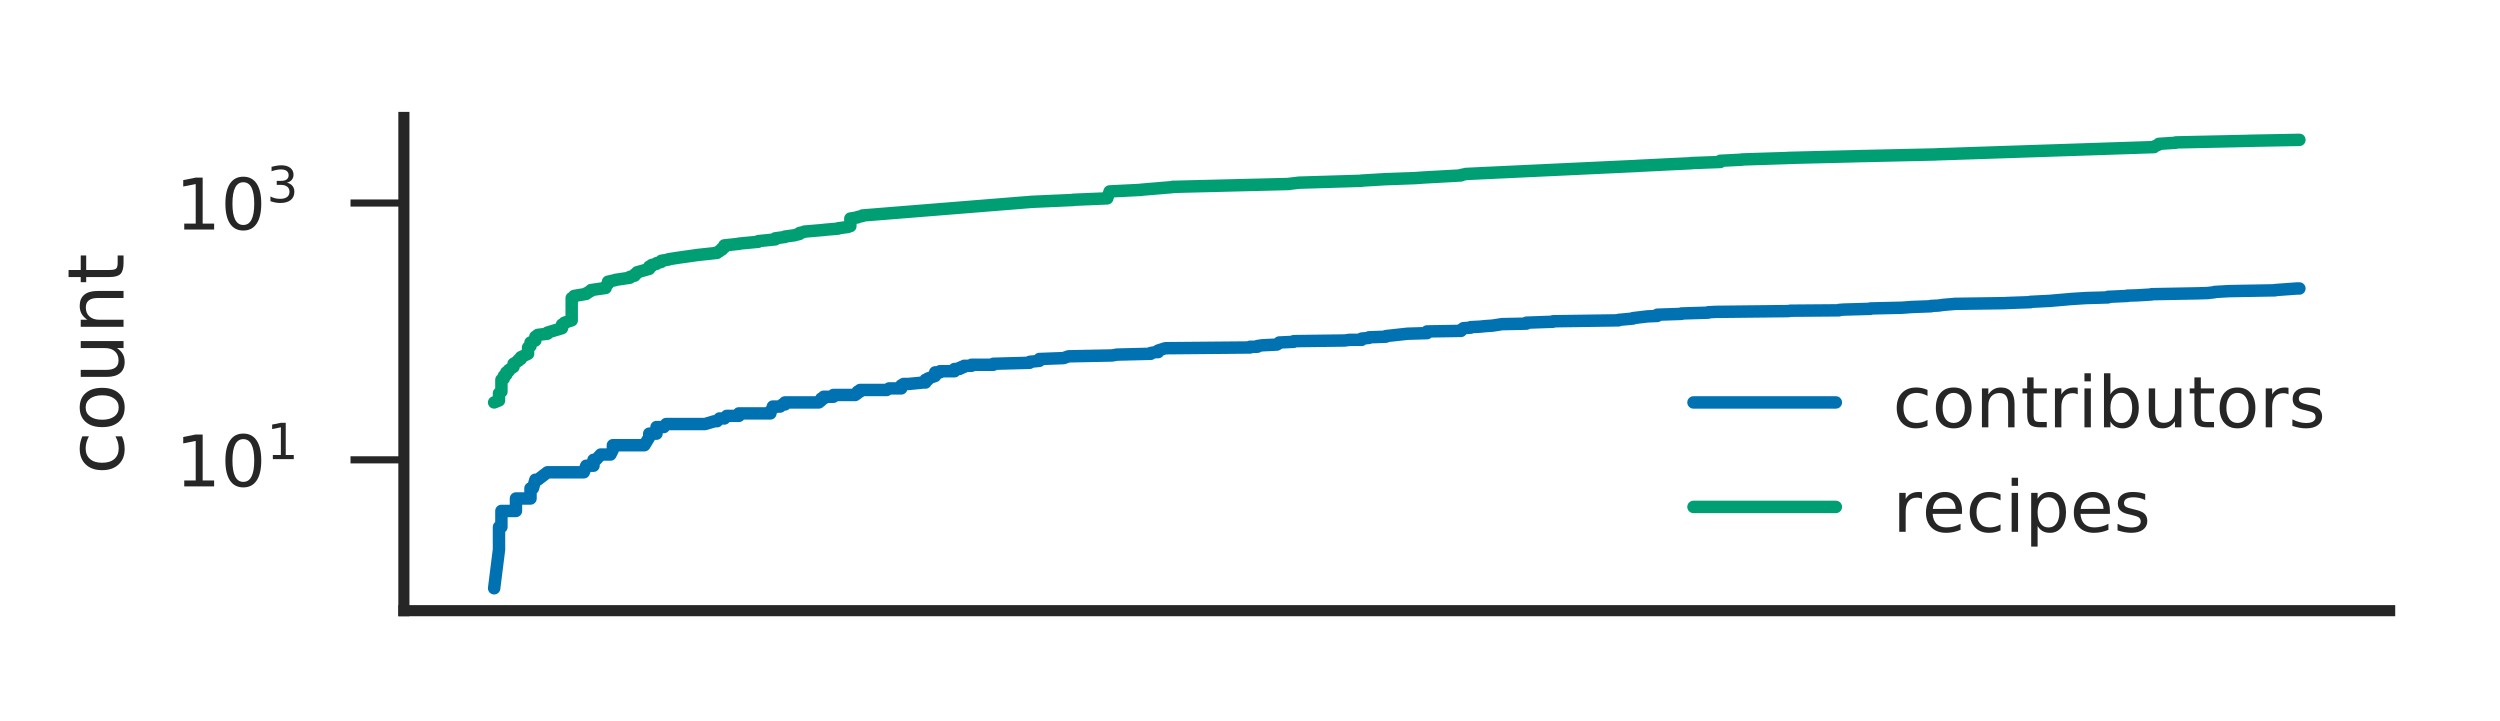
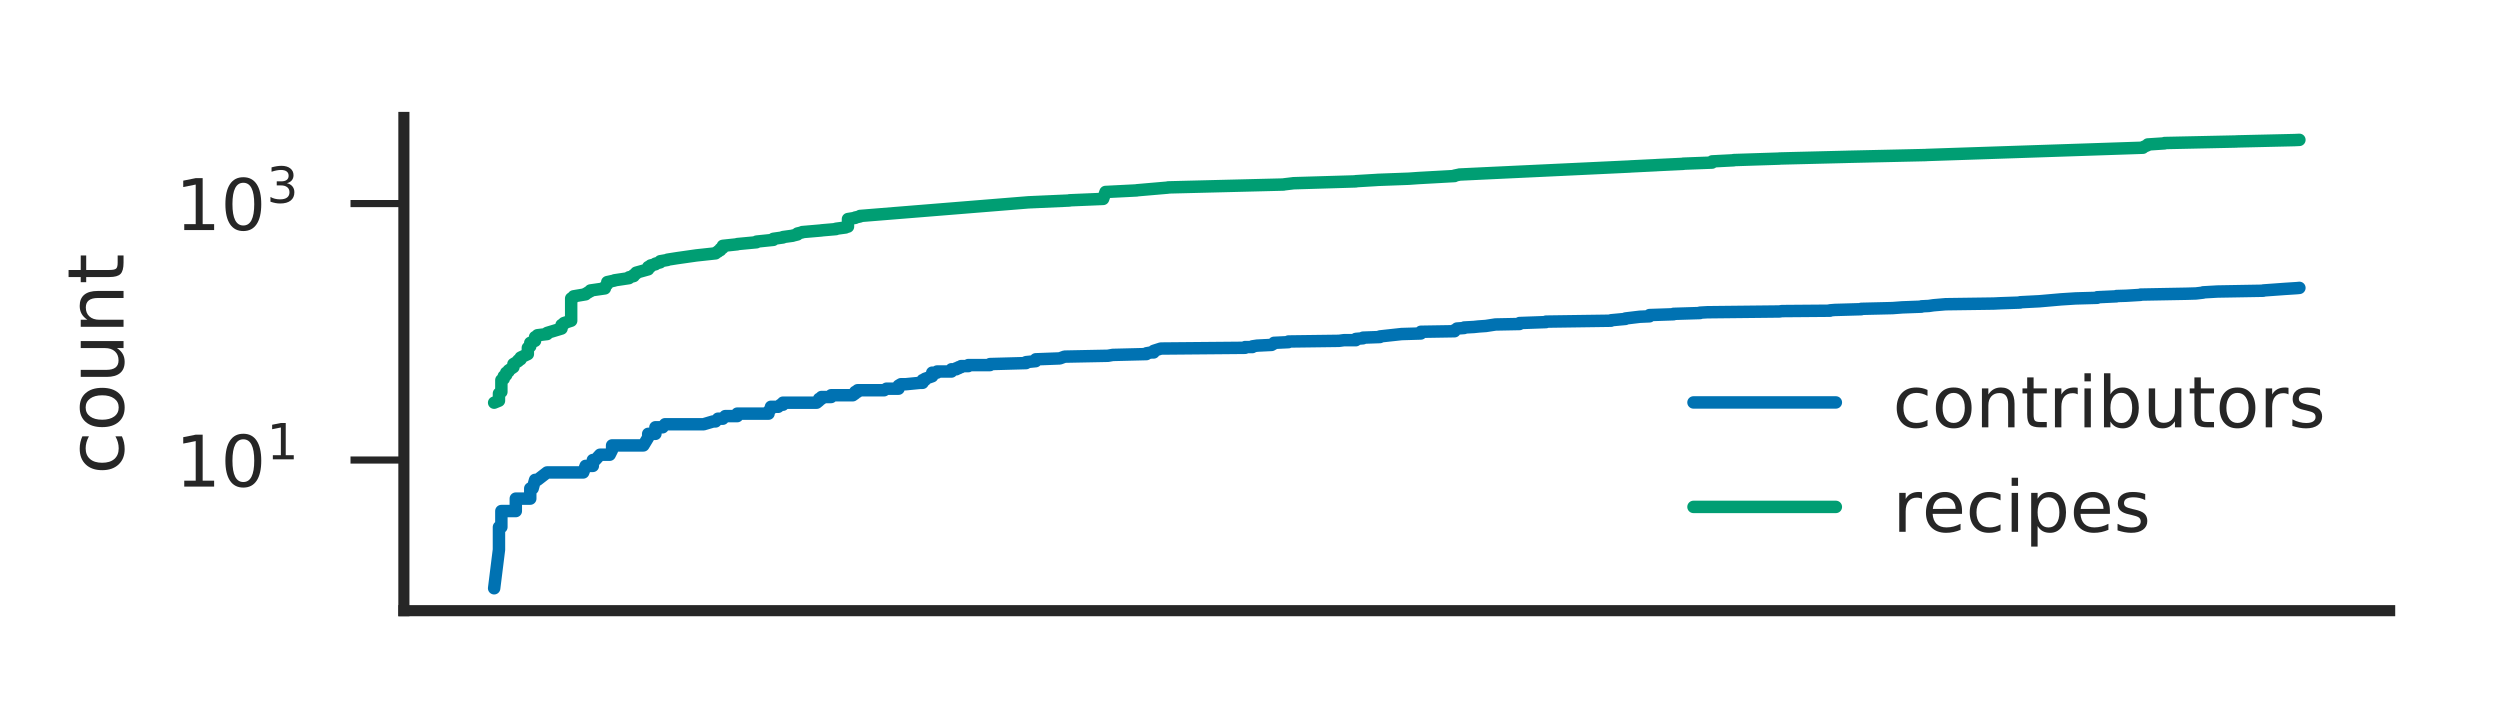
<svg xmlns="http://www.w3.org/2000/svg" xmlns:xlink="http://www.w3.org/1999/xlink" height="81pt" version="1.1" viewBox="0 0 281 81" width="281pt">
  <defs>
    <style type="text/css">
*{stroke-linecap:butt;stroke-linejoin:round;}
  </style>
  </defs>
  <g id="figure_1">
    <g id="patch_1">
      <path d="M 0 81.84  L 281.797 81.84  L 281.797 0  L 0 0  z " style="fill:#ffffff;" />
    </g>
    <g id="axes_1">
      <g id="patch_2">
        <path d="M 45.397 68.64  L 268.597 68.64  L 268.597 13.2  L 45.397 13.2  z " style="fill:#ffffff;" />
      </g>
      <g id="matplotlib.axis_1" />
      <g id="matplotlib.axis_2">
        <g id="ytick_1">
          <g id="line2d_1">
            <defs>
-               <path d="M 0 0  L -6 0  " id="mf5278e35cc" style="stroke:#262626;stroke-width:0.8;" />
+               <path d="M 0 0  L -6 0  " id="medec894217" style="stroke:#262626;stroke-width:0.8;" />
            </defs>
            <g>
-               <use style="fill:#262626;stroke:#262626;stroke-width:0.8;" x="45.397" xlink:href="#mf5278e35cc" y="51.687" />
+               <use style="fill:#262626;stroke:#262626;stroke-width:0.8;" x="45.397" xlink:href="#medec894217" y="51.706" />
            </g>
          </g>
          <g id="text_1">
            <defs>
              <path d="M 12.406 8.297  L 28.516 8.297  L 28.516 63.922  L 10.984 60.406  L 10.984 69.391  L 28.422 72.906  L 38.281 72.906  L 38.281 8.297  L 54.391 8.297  L 54.391 0  L 12.406 0  z " id="DejaVuSans-31" />
              <path d="M 31.781 66.406  Q 24.172 66.406 20.328 58.906  Q 16.5 51.422 16.5 36.375  Q 16.5 21.391 20.328 13.891  Q 24.172 6.391 31.781 6.391  Q 39.453 6.391 43.281 13.891  Q 47.125 21.391 47.125 36.375  Q 47.125 51.422 43.281 58.906  Q 39.453 66.406 31.781 66.406  z M 31.781 74.219  Q 44.047 74.219 50.516 64.516  Q 56.984 54.828 56.984 36.375  Q 56.984 17.969 50.516 8.266  Q 44.047 -1.422 31.781 -1.422  Q 19.531 -1.422 13.062 8.266  Q 6.594 17.969 6.594 36.375  Q 6.594 54.828 13.062 64.516  Q 19.531 74.219 31.781 74.219  z " id="DejaVuSans-30" />
            </defs>
-             <g style="fill:#262626;" transform="translate(19.71675 54.72606)scale(0.08 -0.08)">
+             <g style="fill:#262626;" transform="translate(19.71675 54.74559)scale(0.08 -0.08)">
              <use transform="translate(0 0.684375)" xlink:href="#DejaVuSans-31" />
              <use transform="translate(63.62305 0.684375)" xlink:href="#DejaVuSans-30" />
              <use transform="translate(128.2031 38.96563)scale(0.7)" xlink:href="#DejaVuSans-31" />
            </g>
          </g>
        </g>
        <g id="ytick_2">
          <g id="line2d_2">
            <g>
-               <use style="fill:#262626;stroke:#262626;stroke-width:0.8;" x="45.397" xlink:href="#mf5278e35cc" y="22.82" />
+               <use style="fill:#262626;stroke:#262626;stroke-width:0.8;" x="45.397" xlink:href="#medec894217" y="22.879" />
            </g>
          </g>
          <g id="text_2">
            <defs>
              <path d="M 40.578 39.312  Q 47.656 37.797 51.625 33  Q 55.609 28.219 55.609 21.188  Q 55.609 10.406 48.188 4.484  Q 40.766 -1.422 27.094 -1.422  Q 22.516 -1.422 17.656 -0.516  Q 12.797 0.391 7.625 2.203  L 7.625 11.719  Q 11.719 9.328 16.594 8.109  Q 21.484 6.891 26.812 6.891  Q 36.078 6.891 40.938 10.547  Q 45.797 14.203 45.797 21.188  Q 45.797 27.641 41.281 31.266  Q 36.766 34.906 28.719 34.906  L 20.219 34.906  L 20.219 43.016  L 29.109 43.016  Q 36.375 43.016 40.234 45.922  Q 44.094 48.828 44.094 54.297  Q 44.094 59.906 40.109 62.906  Q 36.141 65.922 28.719 65.922  Q 24.656 65.922 20.016 65.031  Q 15.375 64.156 9.812 62.312  L 9.812 71.094  Q 15.438 72.656 20.344 73.438  Q 25.25 74.219 29.594 74.219  Q 40.828 74.219 47.359 69.109  Q 53.906 64.016 53.906 55.328  Q 53.906 49.266 50.438 45.094  Q 46.969 40.922 40.578 39.312  z " id="DejaVuSans-33" />
            </defs>
-             <g style="fill:#262626;" transform="translate(19.71675 25.85944)scale(0.08 -0.08)">
+             <g style="fill:#262626;" transform="translate(19.71675 25.91802)scale(0.08 -0.08)">
              <use transform="translate(0 0.765625)" xlink:href="#DejaVuSans-31" />
              <use transform="translate(63.62305 0.765625)" xlink:href="#DejaVuSans-30" />
              <use transform="translate(128.2031 39.04688)scale(0.7)" xlink:href="#DejaVuSans-33" />
            </g>
          </g>
        </g>
        <g id="text_3">
          <defs>
            <path d="M 48.781 52.594  L 48.781 44.188  Q 44.969 46.297 41.141 47.344  Q 37.312 48.391 33.406 48.391  Q 24.656 48.391 19.812 42.844  Q 14.984 37.312 14.984 27.297  Q 14.984 17.281 19.812 11.734  Q 24.656 6.203 33.406 6.203  Q 37.312 6.203 41.141 7.25  Q 44.969 8.297 48.781 10.406  L 48.781 2.094  Q 45.016 0.344 40.984 -0.531  Q 36.969 -1.422 32.422 -1.422  Q 20.062 -1.422 12.781 6.344  Q 5.516 14.109 5.516 27.297  Q 5.516 40.672 12.859 48.328  Q 20.219 56 33.016 56  Q 37.156 56 41.109 55.141  Q 45.062 54.297 48.781 52.594  z " id="DejaVuSans-63" />
            <path d="M 30.609 48.391  Q 23.391 48.391 19.188 42.75  Q 14.984 37.109 14.984 27.297  Q 14.984 17.484 19.156 11.844  Q 23.344 6.203 30.609 6.203  Q 37.797 6.203 41.984 11.859  Q 46.188 17.531 46.188 27.297  Q 46.188 37.016 41.984 42.703  Q 37.797 48.391 30.609 48.391  z M 30.609 56  Q 42.328 56 49.016 48.375  Q 55.719 40.766 55.719 27.297  Q 55.719 13.875 49.016 6.219  Q 42.328 -1.422 30.609 -1.422  Q 18.844 -1.422 12.172 6.219  Q 5.516 13.875 5.516 27.297  Q 5.516 40.766 12.172 48.375  Q 18.844 56 30.609 56  z " id="DejaVuSans-6f" />
            <path d="M 8.5 21.578  L 8.5 54.688  L 17.484 54.688  L 17.484 21.922  Q 17.484 14.156 20.5 10.266  Q 23.531 6.391 29.594 6.391  Q 36.859 6.391 41.078 11.031  Q 45.312 15.672 45.312 23.688  L 45.312 54.688  L 54.297 54.688  L 54.297 0  L 45.312 0  L 45.312 8.406  Q 42.047 3.422 37.719 1  Q 33.406 -1.422 27.688 -1.422  Q 18.266 -1.422 13.375 4.438  Q 8.5 10.297 8.5 21.578  z M 31.109 56  z " id="DejaVuSans-75" />
            <path d="M 54.891 33.016  L 54.891 0  L 45.906 0  L 45.906 32.719  Q 45.906 40.484 42.875 44.328  Q 39.844 48.188 33.797 48.188  Q 26.516 48.188 22.312 43.547  Q 18.109 38.922 18.109 30.906  L 18.109 0  L 9.078 0  L 9.078 54.688  L 18.109 54.688  L 18.109 46.188  Q 21.344 51.125 25.703 53.562  Q 30.078 56 35.797 56  Q 45.219 56 50.047 50.172  Q 54.891 44.344 54.891 33.016  z " id="DejaVuSans-6e" />
            <path d="M 18.312 70.219  L 18.312 54.688  L 36.812 54.688  L 36.812 47.703  L 18.312 47.703  L 18.312 18.016  Q 18.312 11.328 20.141 9.422  Q 21.969 7.516 27.594 7.516  L 36.812 7.516  L 36.812 0  L 27.594 0  Q 17.188 0 13.234 3.875  Q 9.281 7.766 9.281 18.016  L 9.281 47.703  L 2.688 47.703  L 2.688 54.688  L 9.281 54.688  L 9.281 70.219  z " id="DejaVuSans-74" />
          </defs>
          <g style="fill:#262626;" transform="translate(13.88663 53.3335)rotate(-90)scale(0.088 -0.088)">
            <use xlink:href="#DejaVuSans-63" />
            <use x="54.98" xlink:href="#DejaVuSans-6f" />
            <use x="116.162" xlink:href="#DejaVuSans-75" />
            <use x="179.541" xlink:href="#DejaVuSans-6e" />
            <use x="242.92" xlink:href="#DejaVuSans-74" />
          </g>
        </g>
      </g>
      <g id="line2d_3">
-         <path clip-path="url(#p2f5c2980a1)" d="M 55.542 66.12  L 56.087 61.775  L 56.087 59.234  L 56.087 59.234  L 56.359 59.234  L 56.359 59.234  L 56.359 57.43  L 56.359 57.43  L 57.993 57.43  L 57.993 56.032  L 59.628 56.032  L 59.628 54.889  L 59.628 54.889  L 59.9 54.889  L 60.172 53.922  L 60.172 53.922  L 60.445 53.922  L 60.445 53.922  L 61.534 53.085  L 61.534 53.085  L 65.62 53.085  L 65.62 53.085  L 65.892 52.347  L 65.892 52.347  L 66.709 52.347  L 66.709 52.347  L 66.709 51.687  L 66.981 51.687  L 67.526 51.089  L 68.616 51.089  L 68.888 50.544  L 68.888 50.042  L 68.888 50.042  L 72.429 50.042  L 72.973 49.145  L 72.973 49.145  L 72.973 48.741  L 72.973 48.741  L 73.79 48.741  L 73.79 48.002  L 74.607 48.002  L 74.88 47.663  L 79.238 47.663  L 80.327 47.342  L 80.327 47.342  L 80.599 47.342  L 80.599 47.342  L 80.872 47.036  L 80.872 47.036  L 81.417 47.036  L 81.417 47.036  L 81.689 46.744  L 81.689 46.744  L 83.051 46.744  L 83.051 46.466  L 86.591 46.466  L 86.591 46.199  L 86.591 46.199  L 86.864 45.943  L 86.864 45.943  L 86.864 45.697  L 87.681 45.697  L 87.953 45.461  L 87.953 45.461  L 88.226 45.461  L 88.226 45.233  L 88.226 45.233  L 92.039 45.233  L 92.039 45.233  L 92.311 45.013  L 92.311 45.013  L 92.311 44.8  L 92.583 44.8  L 92.583 44.8  L 92.583 44.595  L 93.673 44.595  L 93.673 44.396  L 93.673 44.396  L 96.124 44.396  L 96.124 44.396  L 96.396 44.203  L 96.396 44.203  L 96.396 44.016  L 96.396 44.016  L 96.669 44.016  L 96.669 44.016  L 96.669 43.834  L 96.669 43.834  L 99.665 43.834  L 99.665 43.834  L 99.937 43.657  L 99.937 43.657  L 101.299 43.657  L 101.299 43.657  L 101.299 43.318  L 101.571 43.156  L 102.116 43.156  L 102.116 43.156  L 103.75 42.997  L 103.75 42.997  L 104.022 42.997  L 104.022 42.691  L 104.022 42.691  L 104.295 42.691  L 104.295 42.544  L 104.295 42.544  L 105.112 42.259  L 105.112 41.854  L 105.112 41.854  L 105.657 41.854  L 105.657 41.854  L 105.657 41.725  L 107.291 41.725  L 107.291 41.725  L 107.291 41.474  L 107.291 41.474  L 107.836 41.474  L 107.836 41.352  L 108.108 41.352  L 108.108 41.233  L 108.38 41.233  L 108.38 41.116  L 109.197 41.116  L 109.197 41.116  L 109.197 41.001  L 111.649 41.001  L 111.649 41.001  L 111.649 40.888  L 115.734 40.777  L 115.734 40.668  L 115.734 40.668  L 116.823 40.561  L 116.823 40.352  L 119.547 40.25  L 120.092 40.051  L 124.994 39.954  L 124.994 39.954  L 125.539 39.858  L 129.352 39.764  L 129.352 39.671  L 129.897 39.579  L 129.897 39.579  L 130.169 39.579  L 130.169 39.489  L 130.169 39.4  L 130.169 39.4  L 130.986 39.141  L 130.986 39.141  L 140.519 39.057  L 140.519 39.057  L 140.519 38.974  L 141.336 38.974  L 141.336 38.892  L 141.881 38.811  L 141.881 38.811  L 143.515 38.731  L 143.515 38.731  L 143.787 38.574  L 143.787 38.497  L 145.421 38.421  L 145.421 38.421  L 145.421 38.346  L 151.141 38.272  L 151.141 38.272  L 151.686 38.199  L 151.686 38.199  L 153.048 38.199  L 153.048 38.126  L 153.048 38.055  L 153.048 38.055  L 153.865 37.984  L 153.865 37.914  L 153.865 37.914  L 155.771 37.845  L 155.771 37.845  L 155.771 37.776  L 155.771 37.776  L 158.222 37.509  L 160.401 37.444  L 160.401 37.253  L 164.214 37.191  L 164.214 37.068  L 164.214 37.068  L 164.487 36.948  L 164.487 36.948  L 164.487 36.888  L 164.487 36.888  L 165.304 36.829  L 165.304 36.771  L 165.304 36.771  L 166.393 36.713  L 166.393 36.713  L 166.938 36.656  L 166.938 36.656  L 167.755 36.599  L 167.755 36.599  L 168.844 36.432  L 168.844 36.432  L 171.568 36.377  L 171.568 36.323  L 171.568 36.269  L 174.564 36.163  L 174.564 36.163  L 174.564 36.111  L 181.918 36.007  L 181.918 36.007  L 181.918 35.956  L 181.918 35.956  L 183.007 35.855  L 183.007 35.855  L 183.552 35.805  L 183.552 35.755  L 185.186 35.561  L 185.186 35.561  L 186.276 35.513  L 186.276 35.466  L 186.276 35.372  L 186.276 35.372  L 188.999 35.28  L 188.999 35.28  L 188.999 35.234  L 188.999 35.234  L 191.995 35.144  L 191.995 35.1  L 191.995 35.1  L 192.812 35.055  L 192.812 35.055  L 200.983 34.968  L 200.983 34.968  L 201.255 34.924  L 201.255 34.924  L 206.703 34.881  L 206.703 34.838  L 207.247 34.796  L 207.247 34.796  L 210.243 34.712  L 210.243 34.712  L 210.243 34.67  L 213.784 34.588  L 213.784 34.588  L 214.874 34.506  L 214.874 34.506  L 217.052 34.426  L 217.052 34.386  L 217.869 34.347  L 217.869 34.347  L 218.414 34.268  L 219.776 34.152  L 225.223 34.076  L 226.04 34.039  L 226.04 34.039  L 228.219 33.964  L 228.219 33.964  L 228.219 33.927  L 230.398 33.818  L 230.398 33.818  L 232.849 33.604  L 234.484 33.5  L 234.484 33.5  L 236.935 33.431  L 236.935 33.397  L 236.935 33.363  L 236.935 33.363  L 239.114 33.263  L 239.114 33.23  L 239.114 33.23  L 240.203 33.197  L 240.203 33.197  L 241.837 33.099  L 241.837 33.099  L 241.837 33.067  L 241.837 33.067  L 247.012 32.972  L 247.012 32.972  L 248.102 32.94  L 248.102 32.94  L 248.919 32.846  L 248.919 32.846  L 248.919 32.815  L 250.553 32.723  L 255.728 32.633  L 255.728 32.603  L 255.728 32.603  L 258.179 32.426  L 258.451 32.426  L 258.451 32.426  " style="fill:none;stroke:#0072b2;stroke-linecap:round;stroke-width:1.4;" />
+         <path clip-path="url(#p9730aa3648)" d="M 55.542 66.12  L 56.083 61.781  L 56.083 59.243  L 56.083 59.243  L 56.354 59.243  L 56.354 59.243  L 56.354 57.442  L 56.354 57.442  L 57.977 57.442  L 57.977 56.045  L 59.6 56.045  L 59.6 54.904  L 59.6 54.904  L 59.871 54.904  L 60.141 53.939  L 60.141 53.939  L 60.412 53.939  L 60.412 53.939  L 61.494 53.103  L 61.494 53.103  L 65.552 53.103  L 65.552 53.103  L 65.823 52.366  L 65.823 52.366  L 66.635 52.366  L 66.635 52.366  L 66.635 51.706  L 66.905 51.706  L 67.446 51.11  L 68.528 51.11  L 68.799 50.565  L 68.799 50.064  L 68.799 50.064  L 72.316 50.064  L 72.857 49.168  L 72.857 49.168  L 72.857 48.764  L 72.857 48.764  L 73.669 48.764  L 73.669 48.027  L 74.48 48.027  L 74.751 47.688  L 79.08 47.688  L 80.162 47.367  L 80.162 47.367  L 80.432 47.367  L 80.432 47.367  L 80.703 47.062  L 80.703 47.062  L 81.244 47.062  L 81.244 47.062  L 81.515 46.771  L 81.515 46.771  L 82.867 46.771  L 82.867 46.492  L 86.384 46.492  L 86.384 46.226  L 86.384 46.226  L 86.655 45.97  L 86.655 45.97  L 86.655 45.725  L 87.467 45.725  L 87.737 45.489  L 87.737 45.489  L 88.008 45.489  L 88.008 45.261  L 88.008 45.261  L 91.795 45.261  L 91.795 45.261  L 92.066 45.041  L 92.066 45.041  L 92.066 44.829  L 92.336 44.829  L 92.336 44.829  L 92.336 44.624  L 93.419 44.624  L 93.419 44.425  L 93.419 44.425  L 95.853 44.425  L 95.853 44.425  L 96.124 44.232  L 96.124 44.232  L 96.124 44.046  L 96.124 44.046  L 96.395 44.046  L 96.395 44.046  L 96.395 43.864  L 96.395 43.864  L 99.371 43.864  L 99.371 43.864  L 99.641 43.688  L 99.641 43.688  L 100.994 43.688  L 100.994 43.688  L 100.994 43.349  L 101.264 43.187  L 101.805 43.187  L 101.805 43.187  L 103.429 43.028  L 103.429 43.028  L 103.699 43.028  L 103.699 42.723  L 103.699 42.723  L 103.97 42.723  L 103.97 42.576  L 103.97 42.576  L 104.781 42.291  L 104.781 41.887  L 104.781 41.887  L 105.323 41.887  L 105.323 41.887  L 105.323 41.758  L 106.946 41.758  L 106.946 41.758  L 106.946 41.507  L 106.946 41.507  L 107.487 41.507  L 107.487 41.386  L 107.757 41.386  L 107.757 41.267  L 108.028 41.267  L 108.028 41.15  L 108.84 41.15  L 108.84 41.15  L 108.84 41.035  L 111.275 41.035  L 111.275 41.035  L 111.275 40.922  L 115.333 40.811  L 115.333 40.702  L 116.415 40.595  L 116.415 40.387  L 119.12 40.285  L 119.661 40.086  L 124.531 39.989  L 124.531 39.989  L 125.072 39.893  L 128.86 39.799  L 128.86 39.707  L 129.401 39.615  L 129.401 39.615  L 129.672 39.615  L 129.672 39.525  L 129.672 39.436  L 129.672 39.436  L 130.483 39.177  L 130.483 39.177  L 139.952 39.093  L 139.952 39.093  L 139.952 39.01  L 140.764 39.01  L 140.764 38.929  L 141.305 38.848  L 141.305 38.848  L 142.928 38.768  L 142.928 38.768  L 143.199 38.612  L 143.199 38.535  L 144.822 38.459  L 144.822 38.459  L 144.822 38.384  L 150.504 38.31  L 150.504 38.31  L 151.045 38.237  L 151.045 38.237  L 152.397 38.237  L 152.397 38.164  L 152.397 38.093  L 152.397 38.093  L 153.209 38.022  L 153.209 37.952  L 153.209 37.952  L 155.103 37.883  L 155.103 37.883  L 155.103 37.814  L 155.103 37.814  L 157.538 37.548  L 159.702 37.483  L 159.702 37.292  L 163.49 37.23  L 163.49 37.107  L 163.49 37.107  L 163.76 36.987  L 163.76 36.987  L 163.76 36.928  L 163.76 36.928  L 164.572 36.869  L 164.572 36.811  L 164.572 36.811  L 165.654 36.753  L 165.654 36.753  L 166.195 36.696  L 166.195 36.696  L 167.007 36.639  L 167.007 36.639  L 168.089 36.472  L 168.089 36.472  L 170.795 36.418  L 170.795 36.363  L 170.795 36.31  L 173.771 36.204  L 173.771 36.204  L 173.771 36.151  L 181.075 36.048  L 181.075 36.048  L 181.075 35.997  L 181.075 35.997  L 182.157 35.896  L 182.157 35.896  L 182.699 35.846  L 182.699 35.796  L 184.322 35.602  L 184.322 35.602  L 185.404 35.555  L 185.404 35.507  L 185.404 35.414  L 185.404 35.414  L 188.109 35.322  L 188.109 35.322  L 188.109 35.276  L 188.109 35.276  L 191.085 35.186  L 191.085 35.142  L 191.085 35.142  L 191.897 35.097  L 191.897 35.097  L 200.013 35.01  L 200.013 35.01  L 200.284 34.967  L 200.284 34.967  L 205.695 34.923  L 205.695 34.881  L 206.236 34.838  L 206.236 34.838  L 209.212 34.754  L 209.212 34.754  L 209.212 34.713  L 212.729 34.63  L 212.729 34.63  L 213.811 34.549  L 213.811 34.549  L 215.976 34.469  L 215.976 34.429  L 216.787 34.39  L 216.787 34.39  L 217.328 34.311  L 218.681 34.196  L 224.092 34.12  L 224.904 34.082  L 224.904 34.082  L 227.068 34.008  L 227.068 34.008  L 227.068 33.971  L 229.232 33.861  L 229.232 33.861  L 231.667 33.648  L 233.291 33.544  L 233.291 33.544  L 235.725 33.475  L 235.725 33.441  L 235.725 33.408  L 235.725 33.408  L 237.89 33.308  L 237.89 33.275  L 237.89 33.275  L 238.972 33.242  L 238.972 33.242  L 240.595 33.144  L 240.595 33.144  L 240.595 33.112  L 240.595 33.112  L 245.736 33.016  L 245.736 33.016  L 246.818 32.985  L 246.818 32.985  L 247.629 32.891  L 247.629 32.891  L 247.629 32.86  L 249.253 32.768  L 254.393 32.678  L 254.393 32.648  L 254.393 32.648  L 256.828 32.472  L 258.181 32.385  L 258.181 32.385  L 258.451 32.357  L 258.451 32.357  " style="fill:none;stroke:#0072b2;stroke-linecap:round;stroke-width:1.4;" />
      </g>
      <g id="line2d_4">
-         <path clip-path="url(#p2f5c2980a1)" d="M 55.542 45.233  L 56.087 45.013  L 56.087 44.203  L 56.359 44.016  L 56.359 42.691  L 56.632 42.544  L 56.632 42.259  L 56.904 42.121  L 56.904 41.854  L 57.176 41.725  L 57.176 41.598  L 57.721 41.233  L 57.721 40.888  L 58.266 40.561  L 58.266 40.455  L 58.538 40.352  L 58.538 40.15  L 59.355 39.764  L 59.355 39.057  L 59.628 38.892  L 59.628 38.497  L 60.172 38.272  L 60.172 37.845  L 60.445 37.708  L 60.445 37.641  L 61.534 37.509  L 61.534 37.38  L 63.168 36.888  L 63.168 36.487  L 63.441 36.377  L 63.441 36.269  L 64.258 36.007  L 64.258 33.5  L 64.53 33.397  L 64.53 33.263  L 65.892 33.035  L 65.892 32.972  L 66.164 32.846  L 66.164 32.815  L 66.437 32.693  L 66.437 32.603  L 68.071 32.368  L 68.071 32.198  L 68.343 31.898  L 68.343 31.662  L 69.16 31.485  L 69.16 31.46  L 70.794 31.216  L 70.794 31.121  L 71.339 30.981  L 71.339 30.844  L 71.612 30.71  L 71.612 30.601  L 72.156 30.451  L 72.973 30.222  L 72.973 29.962  L 73.246 29.923  L 73.246 29.789  L 73.79 29.657  L 73.79 29.582  L 74.335 29.437  L 74.335 29.312  L 75.152 29.172  L 75.152 29.138  L 76.242 28.968  L 78.421 28.658  L 80.599 28.424  L 80.599 28.363  L 80.872 28.243  L 80.872 28.184  L 81.144 28.067  L 81.144 27.924  L 81.417 27.811  L 81.417 27.58  L 83.051 27.408  L 83.051 27.382  L 85.23 27.177  L 85.23 27.103  L 87.136 26.907  L 87.136 26.788  L 88.226 26.636  L 88.226 26.59  L 89.315 26.443  L 89.315 26.432  L 89.86 26.3  L 89.86 26.191  L 90.404 26.064  L 90.404 26.033  L 92.583 25.847  L 92.583 25.837  L 94.217 25.696  L 94.217 25.657  L 95.307 25.511  L 95.307 25.472  L 95.579 25.415  L 95.579 24.565  L 96.396 24.434  L 96.396 24.394  L 96.941 24.274  L 96.941 24.219  L 116.006 22.684  L 120.637 22.479  L 120.637 22.455  L 124.45 22.297  L 124.722 21.517  L 128.263 21.342  L 128.263 21.327  L 131.803 21.028  L 131.803 21.004  L 144.877 20.68  L 144.877 20.666  L 145.966 20.539  L 145.966 20.534  L 153.048 20.32  L 153.048 20.299  L 155.499 20.154  L 155.499 20.15  L 159.039 20.021  L 160.129 19.945  L 164.214 19.719  L 164.214 19.673  L 164.759 19.561  L 164.759 19.553  L 168.027 19.399  L 184.097 18.647  L 184.097 18.64  L 187.093 18.494  L 187.093 18.491  L 190.089 18.348  L 190.089 18.33  L 193.357 18.208  L 193.357 18.072  L 195.808 17.947  L 195.808 17.924  L 200.983 17.759  L 200.983 17.748  L 208.609 17.561  L 208.609 17.558  L 217.597 17.359  L 217.597 17.351  L 242.11 16.534  L 242.11 16.474  L 242.382 16.362  L 242.382 16.359  L 242.654 16.246  L 242.654 16.168  L 244.561 16.045  L 244.561 16.007  L 252.732 15.834  L 252.732 15.826  L 258.451 15.72  L 258.451 15.72  " style="fill:none;stroke:#009e73;stroke-linecap:round;stroke-width:1.4;" />
+         <path clip-path="url(#p9730aa3648)" d="M 55.542 45.261  L 56.083 45.041  L 56.083 44.232  L 56.354 44.046  L 56.354 42.723  L 56.624 42.576  L 56.624 42.291  L 56.895 42.153  L 56.895 41.887  L 57.165 41.758  L 57.165 41.631  L 57.707 41.267  L 57.707 40.922  L 58.248 40.595  L 58.248 40.49  L 58.518 40.387  L 58.518 40.185  L 59.33 39.799  L 59.33 39.093  L 59.6 38.929  L 59.6 38.535  L 60.141 38.31  L 60.141 37.883  L 60.412 37.747  L 60.412 37.68  L 61.494 37.548  L 61.494 37.419  L 63.117 36.928  L 63.117 36.527  L 63.388 36.418  L 63.388 36.31  L 64.2 36.048  L 64.2 33.544  L 64.47 33.441  L 64.47 33.308  L 65.823 33.08  L 65.823 33.016  L 66.093 32.891  L 66.093 32.86  L 66.364 32.738  L 66.364 32.648  L 67.987 32.414  L 67.987 32.244  L 68.258 31.944  L 68.258 31.709  L 69.069 31.532  L 69.069 31.507  L 70.693 31.263  L 70.693 31.168  L 71.234 31.029  L 71.234 30.892  L 71.504 30.758  L 71.504 30.649  L 72.045 30.499  L 72.857 30.271  L 72.857 30.011  L 73.128 29.972  L 73.128 29.838  L 73.669 29.706  L 73.669 29.632  L 74.21 29.486  L 74.21 29.362  L 75.021 29.222  L 75.021 29.188  L 76.104 29.018  L 78.268 28.709  L 80.432 28.475  L 80.432 28.414  L 80.703 28.294  L 80.703 28.235  L 80.973 28.118  L 80.973 27.975  L 81.244 27.863  L 81.244 27.632  L 82.867 27.46  L 82.867 27.434  L 85.032 27.23  L 85.032 27.155  L 86.925 26.96  L 86.925 26.841  L 88.008 26.69  L 88.008 26.644  L 89.09 26.497  L 89.09 26.486  L 89.631 26.354  L 89.631 26.246  L 90.172 26.118  L 90.172 26.087  L 92.336 25.901  L 92.336 25.891  L 93.96 25.751  L 93.96 25.712  L 95.042 25.566  L 95.042 25.527  L 95.312 25.47  L 95.312 24.621  L 96.124 24.49  L 96.124 24.45  L 96.665 24.331  L 96.665 24.275  L 115.603 22.742  L 120.203 22.538  L 120.203 22.514  L 123.99 22.356  L 124.261 21.578  L 127.778 21.402  L 127.778 21.387  L 131.295 21.084  L 131.295 21.065  L 144.281 20.741  L 144.281 20.728  L 145.363 20.6  L 145.363 20.596  L 152.397 20.387  L 152.397 20.366  L 154.832 20.221  L 154.832 20.217  L 158.349 20.087  L 159.432 20.011  L 163.49 19.786  L 163.49 19.74  L 164.031 19.627  L 164.031 19.62  L 167.277 19.466  L 183.24 18.714  L 183.24 18.708  L 186.216 18.562  L 186.216 18.558  L 189.192 18.416  L 189.192 18.397  L 192.438 18.276  L 192.438 18.14  L 194.873 18.015  L 194.873 17.992  L 200.013 17.827  L 200.013 17.816  L 207.589 17.629  L 207.589 17.627  L 216.517 17.427  L 216.517 17.419  L 240.866 16.603  L 240.866 16.544  L 241.136 16.431  L 241.136 16.429  L 241.407 16.316  L 241.407 16.238  L 243.301 16.115  L 243.301 16.077  L 251.417 15.904  L 251.417 15.896  L 257.91 15.746  L 258.451 15.72  L 258.451 15.72  " style="fill:none;stroke:#009e73;stroke-linecap:round;stroke-width:1.4;" />
      </g>
      <g id="patch_3">
        <path d="M 45.397 68.64  L 45.397 13.2  " style="fill:none;stroke:#262626;stroke-linecap:square;stroke-linejoin:miter;stroke-width:1.25;" />
      </g>
      <g id="patch_4">
        <path d="M 45.397 68.64  L 268.597 68.64  " style="fill:none;stroke:#262626;stroke-linecap:square;stroke-linejoin:miter;stroke-width:1.25;" />
      </g>
      <g id="legend_1">
        <g id="line2d_5">
          <path d="M 190.349 45.234  L 206.349 45.234  " style="fill:none;stroke:#0072b2;stroke-linecap:round;stroke-width:1.4;" />
        </g>
        <g id="line2d_6" />
        <g id="text_4">
          <defs>
            <path d="M 41.109 46.297  Q 39.594 47.172 37.812 47.578  Q 36.031 48 33.891 48  Q 26.266 48 22.188 43.047  Q 18.109 38.094 18.109 28.812  L 18.109 0  L 9.078 0  L 9.078 54.688  L 18.109 54.688  L 18.109 46.188  Q 20.953 51.172 25.484 53.578  Q 30.031 56 36.531 56  Q 37.453 56 38.578 55.875  Q 39.703 55.766 41.062 55.516  z " id="DejaVuSans-72" />
            <path d="M 9.422 54.688  L 18.406 54.688  L 18.406 0  L 9.422 0  z M 9.422 75.984  L 18.406 75.984  L 18.406 64.594  L 9.422 64.594  z " id="DejaVuSans-69" />
            <path d="M 48.688 27.297  Q 48.688 37.203 44.609 42.844  Q 40.531 48.484 33.406 48.484  Q 26.266 48.484 22.188 42.844  Q 18.109 37.203 18.109 27.297  Q 18.109 17.391 22.188 11.75  Q 26.266 6.109 33.406 6.109  Q 40.531 6.109 44.609 11.75  Q 48.688 17.391 48.688 27.297  z M 18.109 46.391  Q 20.953 51.266 25.266 53.625  Q 29.594 56 35.594 56  Q 45.562 56 51.781 48.094  Q 58.016 40.188 58.016 27.297  Q 58.016 14.406 51.781 6.484  Q 45.562 -1.422 35.594 -1.422  Q 29.594 -1.422 25.266 0.953  Q 20.953 3.328 18.109 8.203  L 18.109 0  L 9.078 0  L 9.078 75.984  L 18.109 75.984  z " id="DejaVuSans-62" />
            <path d="M 44.281 53.078  L 44.281 44.578  Q 40.484 46.531 36.375 47.5  Q 32.281 48.484 27.875 48.484  Q 21.188 48.484 17.844 46.438  Q 14.5 44.391 14.5 40.281  Q 14.5 37.156 16.891 35.375  Q 19.281 33.594 26.516 31.984  L 29.594 31.297  Q 39.156 29.25 43.188 25.516  Q 47.219 21.781 47.219 15.094  Q 47.219 7.469 41.188 3.016  Q 35.156 -1.422 24.609 -1.422  Q 20.219 -1.422 15.453 -0.562  Q 10.688 0.297 5.422 2  L 5.422 11.281  Q 10.406 8.688 15.234 7.391  Q 20.062 6.109 24.812 6.109  Q 31.156 6.109 34.562 8.281  Q 37.984 10.453 37.984 14.406  Q 37.984 18.062 35.516 20.016  Q 33.062 21.969 24.703 23.781  L 21.578 24.516  Q 13.234 26.266 9.516 29.906  Q 5.812 33.547 5.812 39.891  Q 5.812 47.609 11.281 51.797  Q 16.75 56 26.812 56  Q 31.781 56 36.172 55.266  Q 40.578 54.547 44.281 53.078  z " id="DejaVuSans-73" />
          </defs>
          <g style="fill:#262626;" transform="translate(212.7492 48.03375)scale(0.08 -0.08)">
            <use xlink:href="#DejaVuSans-63" />
            <use x="54.98" xlink:href="#DejaVuSans-6f" />
            <use x="116.162" xlink:href="#DejaVuSans-6e" />
            <use x="179.541" xlink:href="#DejaVuSans-74" />
            <use x="218.75" xlink:href="#DejaVuSans-72" />
            <use x="259.863" xlink:href="#DejaVuSans-69" />
            <use x="287.646" xlink:href="#DejaVuSans-62" />
            <use x="351.123" xlink:href="#DejaVuSans-75" />
            <use x="414.502" xlink:href="#DejaVuSans-74" />
            <use x="453.711" xlink:href="#DejaVuSans-6f" />
            <use x="514.893" xlink:href="#DejaVuSans-72" />
            <use x="556.006" xlink:href="#DejaVuSans-73" />
          </g>
        </g>
        <g id="line2d_7">
          <path d="M 190.349 56.976  L 206.349 56.976  " style="fill:none;stroke:#009e73;stroke-linecap:round;stroke-width:1.4;" />
        </g>
        <g id="line2d_8" />
        <g id="text_5">
          <defs>
            <path d="M 56.203 29.594  L 56.203 25.203  L 14.891 25.203  Q 15.484 15.922 20.484 11.062  Q 25.484 6.203 34.422 6.203  Q 39.594 6.203 44.453 7.469  Q 49.312 8.734 54.109 11.281  L 54.109 2.781  Q 49.266 0.734 44.188 -0.344  Q 39.109 -1.422 33.891 -1.422  Q 20.797 -1.422 13.156 6.188  Q 5.516 13.812 5.516 26.812  Q 5.516 40.234 12.766 48.109  Q 20.016 56 32.328 56  Q 43.359 56 49.781 48.891  Q 56.203 41.797 56.203 29.594  z M 47.219 32.234  Q 47.125 39.594 43.094 43.984  Q 39.062 48.391 32.422 48.391  Q 24.906 48.391 20.391 44.141  Q 15.875 39.891 15.188 32.172  z " id="DejaVuSans-65" />
            <path d="M 18.109 8.203  L 18.109 -20.797  L 9.078 -20.797  L 9.078 54.688  L 18.109 54.688  L 18.109 46.391  Q 20.953 51.266 25.266 53.625  Q 29.594 56 35.594 56  Q 45.562 56 51.781 48.094  Q 58.016 40.188 58.016 27.297  Q 58.016 14.406 51.781 6.484  Q 45.562 -1.422 35.594 -1.422  Q 29.594 -1.422 25.266 0.953  Q 20.953 3.328 18.109 8.203  z M 48.688 27.297  Q 48.688 37.203 44.609 42.844  Q 40.531 48.484 33.406 48.484  Q 26.266 48.484 22.188 42.844  Q 18.109 37.203 18.109 27.297  Q 18.109 17.391 22.188 11.75  Q 26.266 6.109 33.406 6.109  Q 40.531 6.109 44.609 11.75  Q 48.688 17.391 48.688 27.297  z " id="DejaVuSans-70" />
          </defs>
          <g style="fill:#262626;" transform="translate(212.7492 59.77625)scale(0.08 -0.08)">
            <use xlink:href="#DejaVuSans-72" />
            <use x="41.082" xlink:href="#DejaVuSans-65" />
            <use x="102.605" xlink:href="#DejaVuSans-63" />
            <use x="157.586" xlink:href="#DejaVuSans-69" />
            <use x="185.369" xlink:href="#DejaVuSans-70" />
            <use x="248.846" xlink:href="#DejaVuSans-65" />
            <use x="310.369" xlink:href="#DejaVuSans-73" />
          </g>
        </g>
      </g>
    </g>
  </g>
  <defs>
-     <clipPath id="p2f5c2980a1">
+     <clipPath id="p9730aa3648">
      <rect height="55.44" width="223.2" x="45.397" y="13.2" />
    </clipPath>
  </defs>
</svg>
